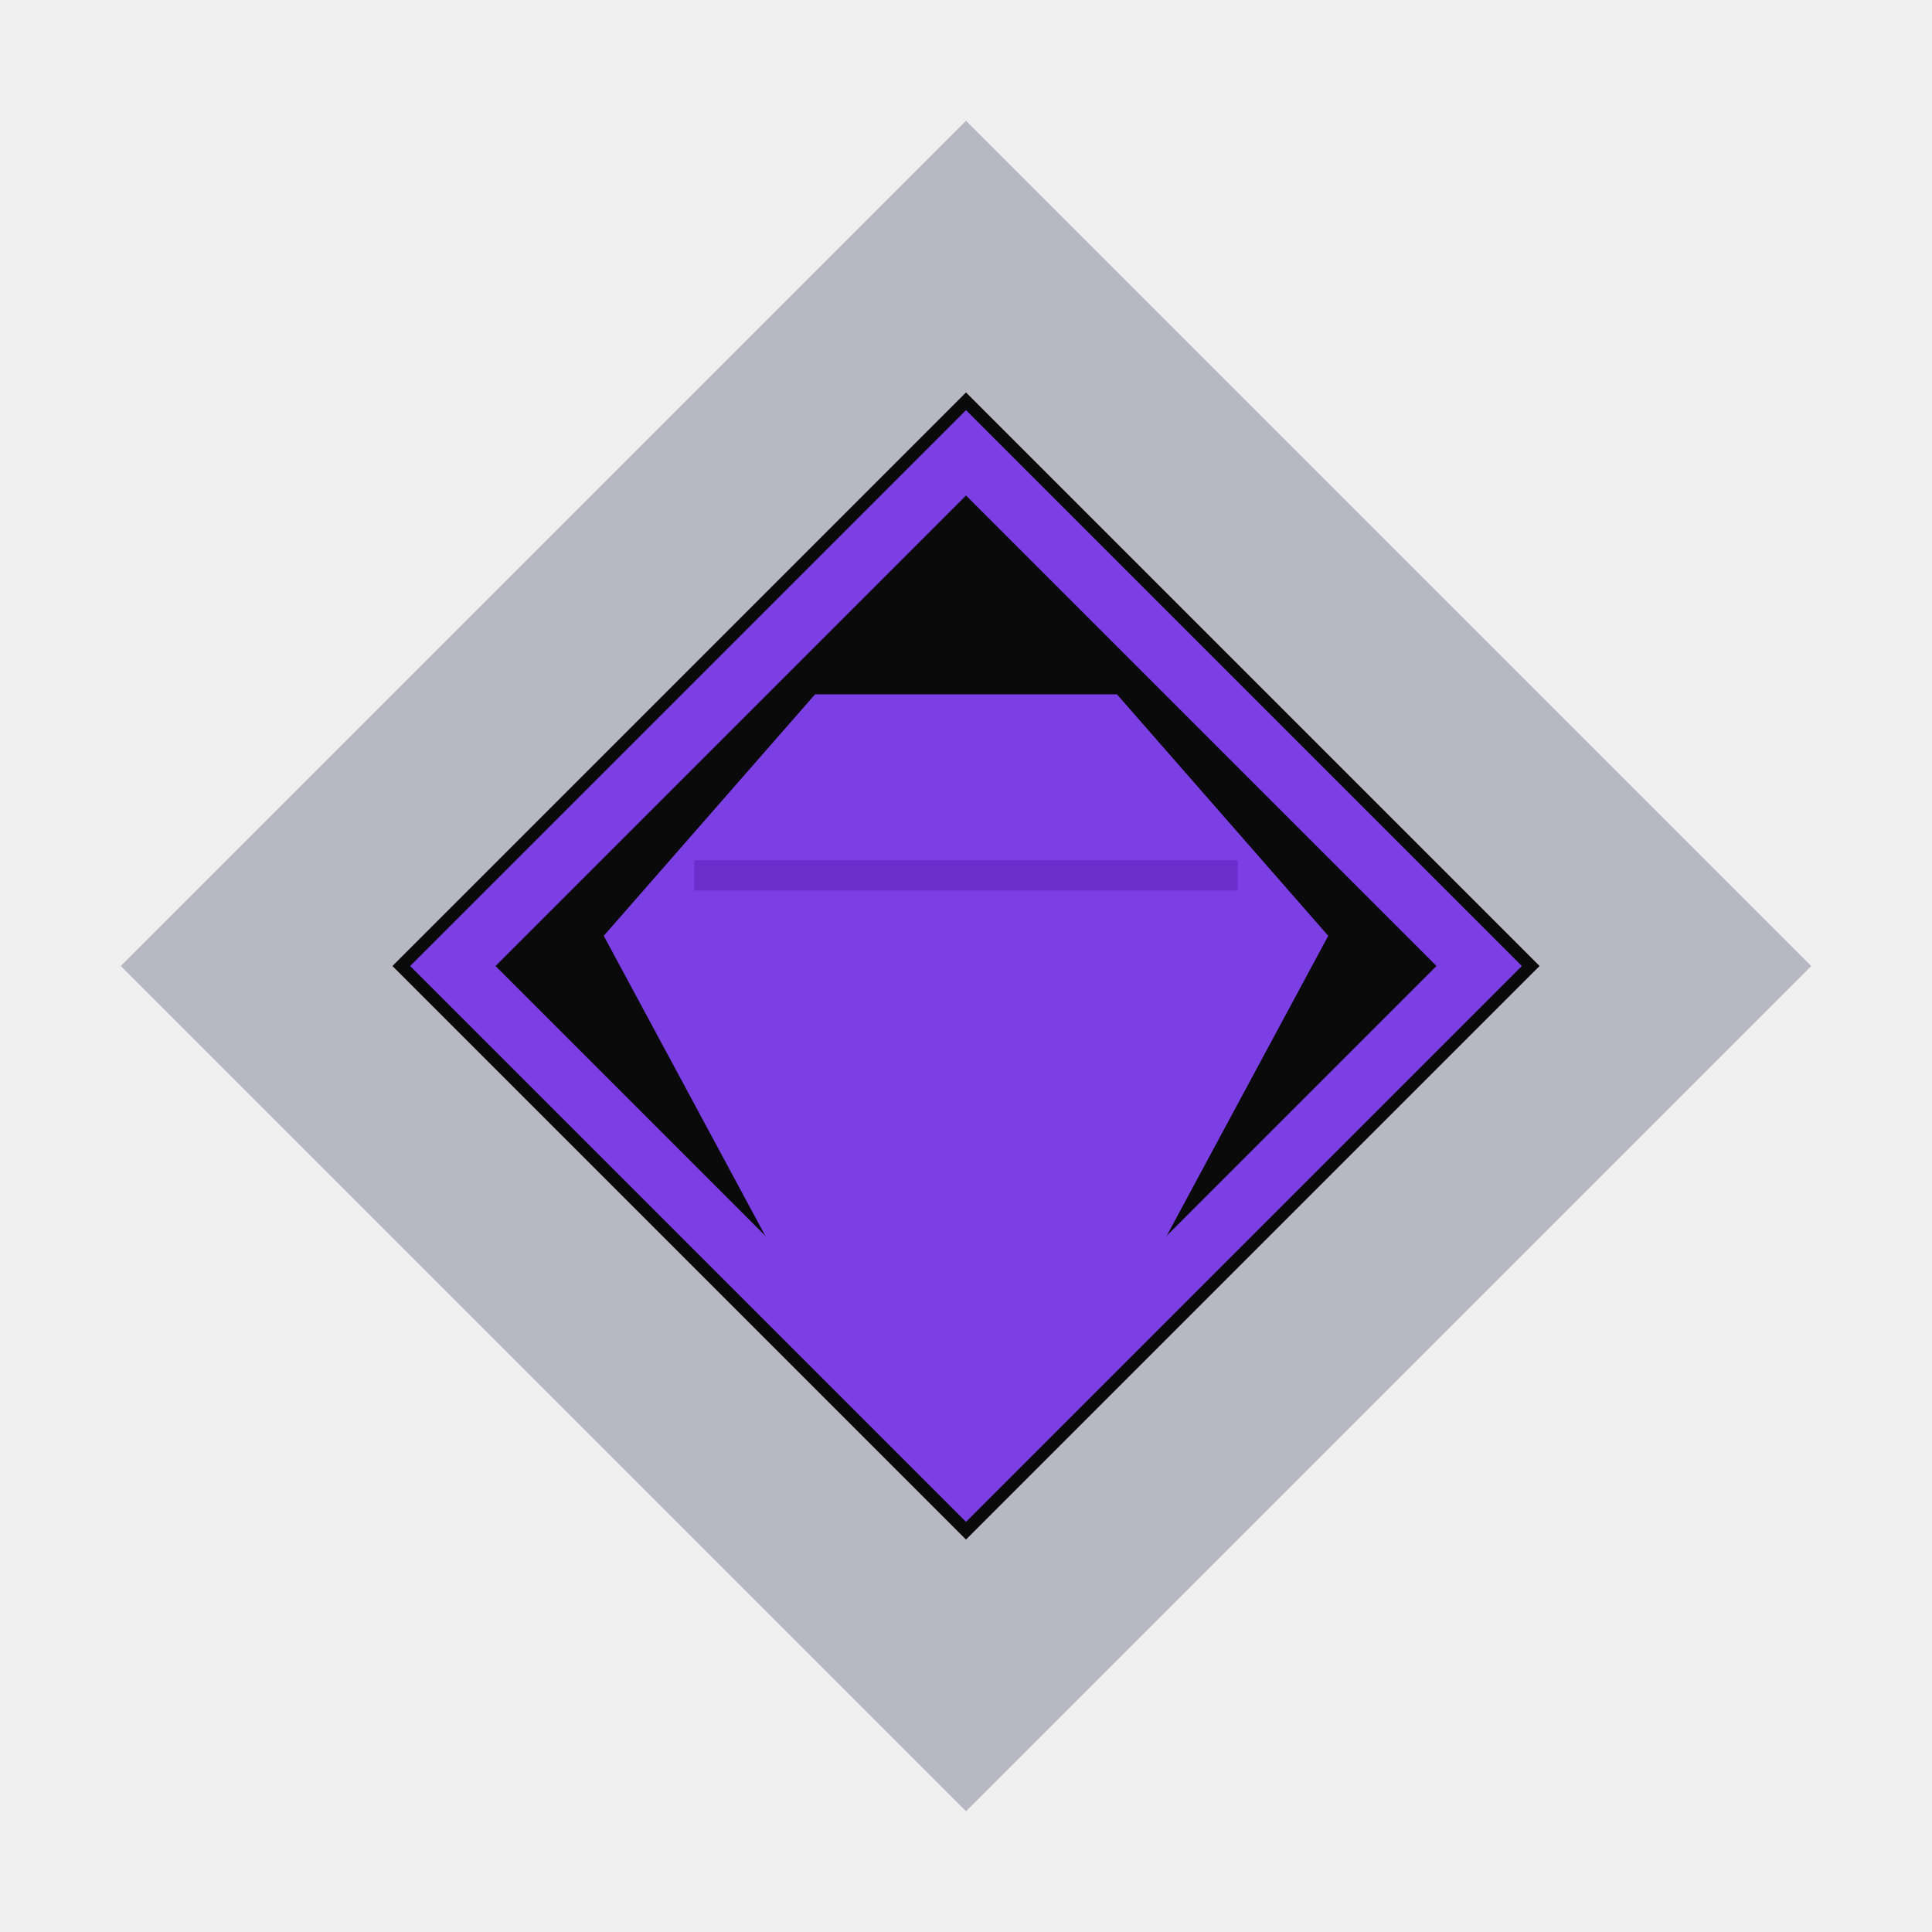
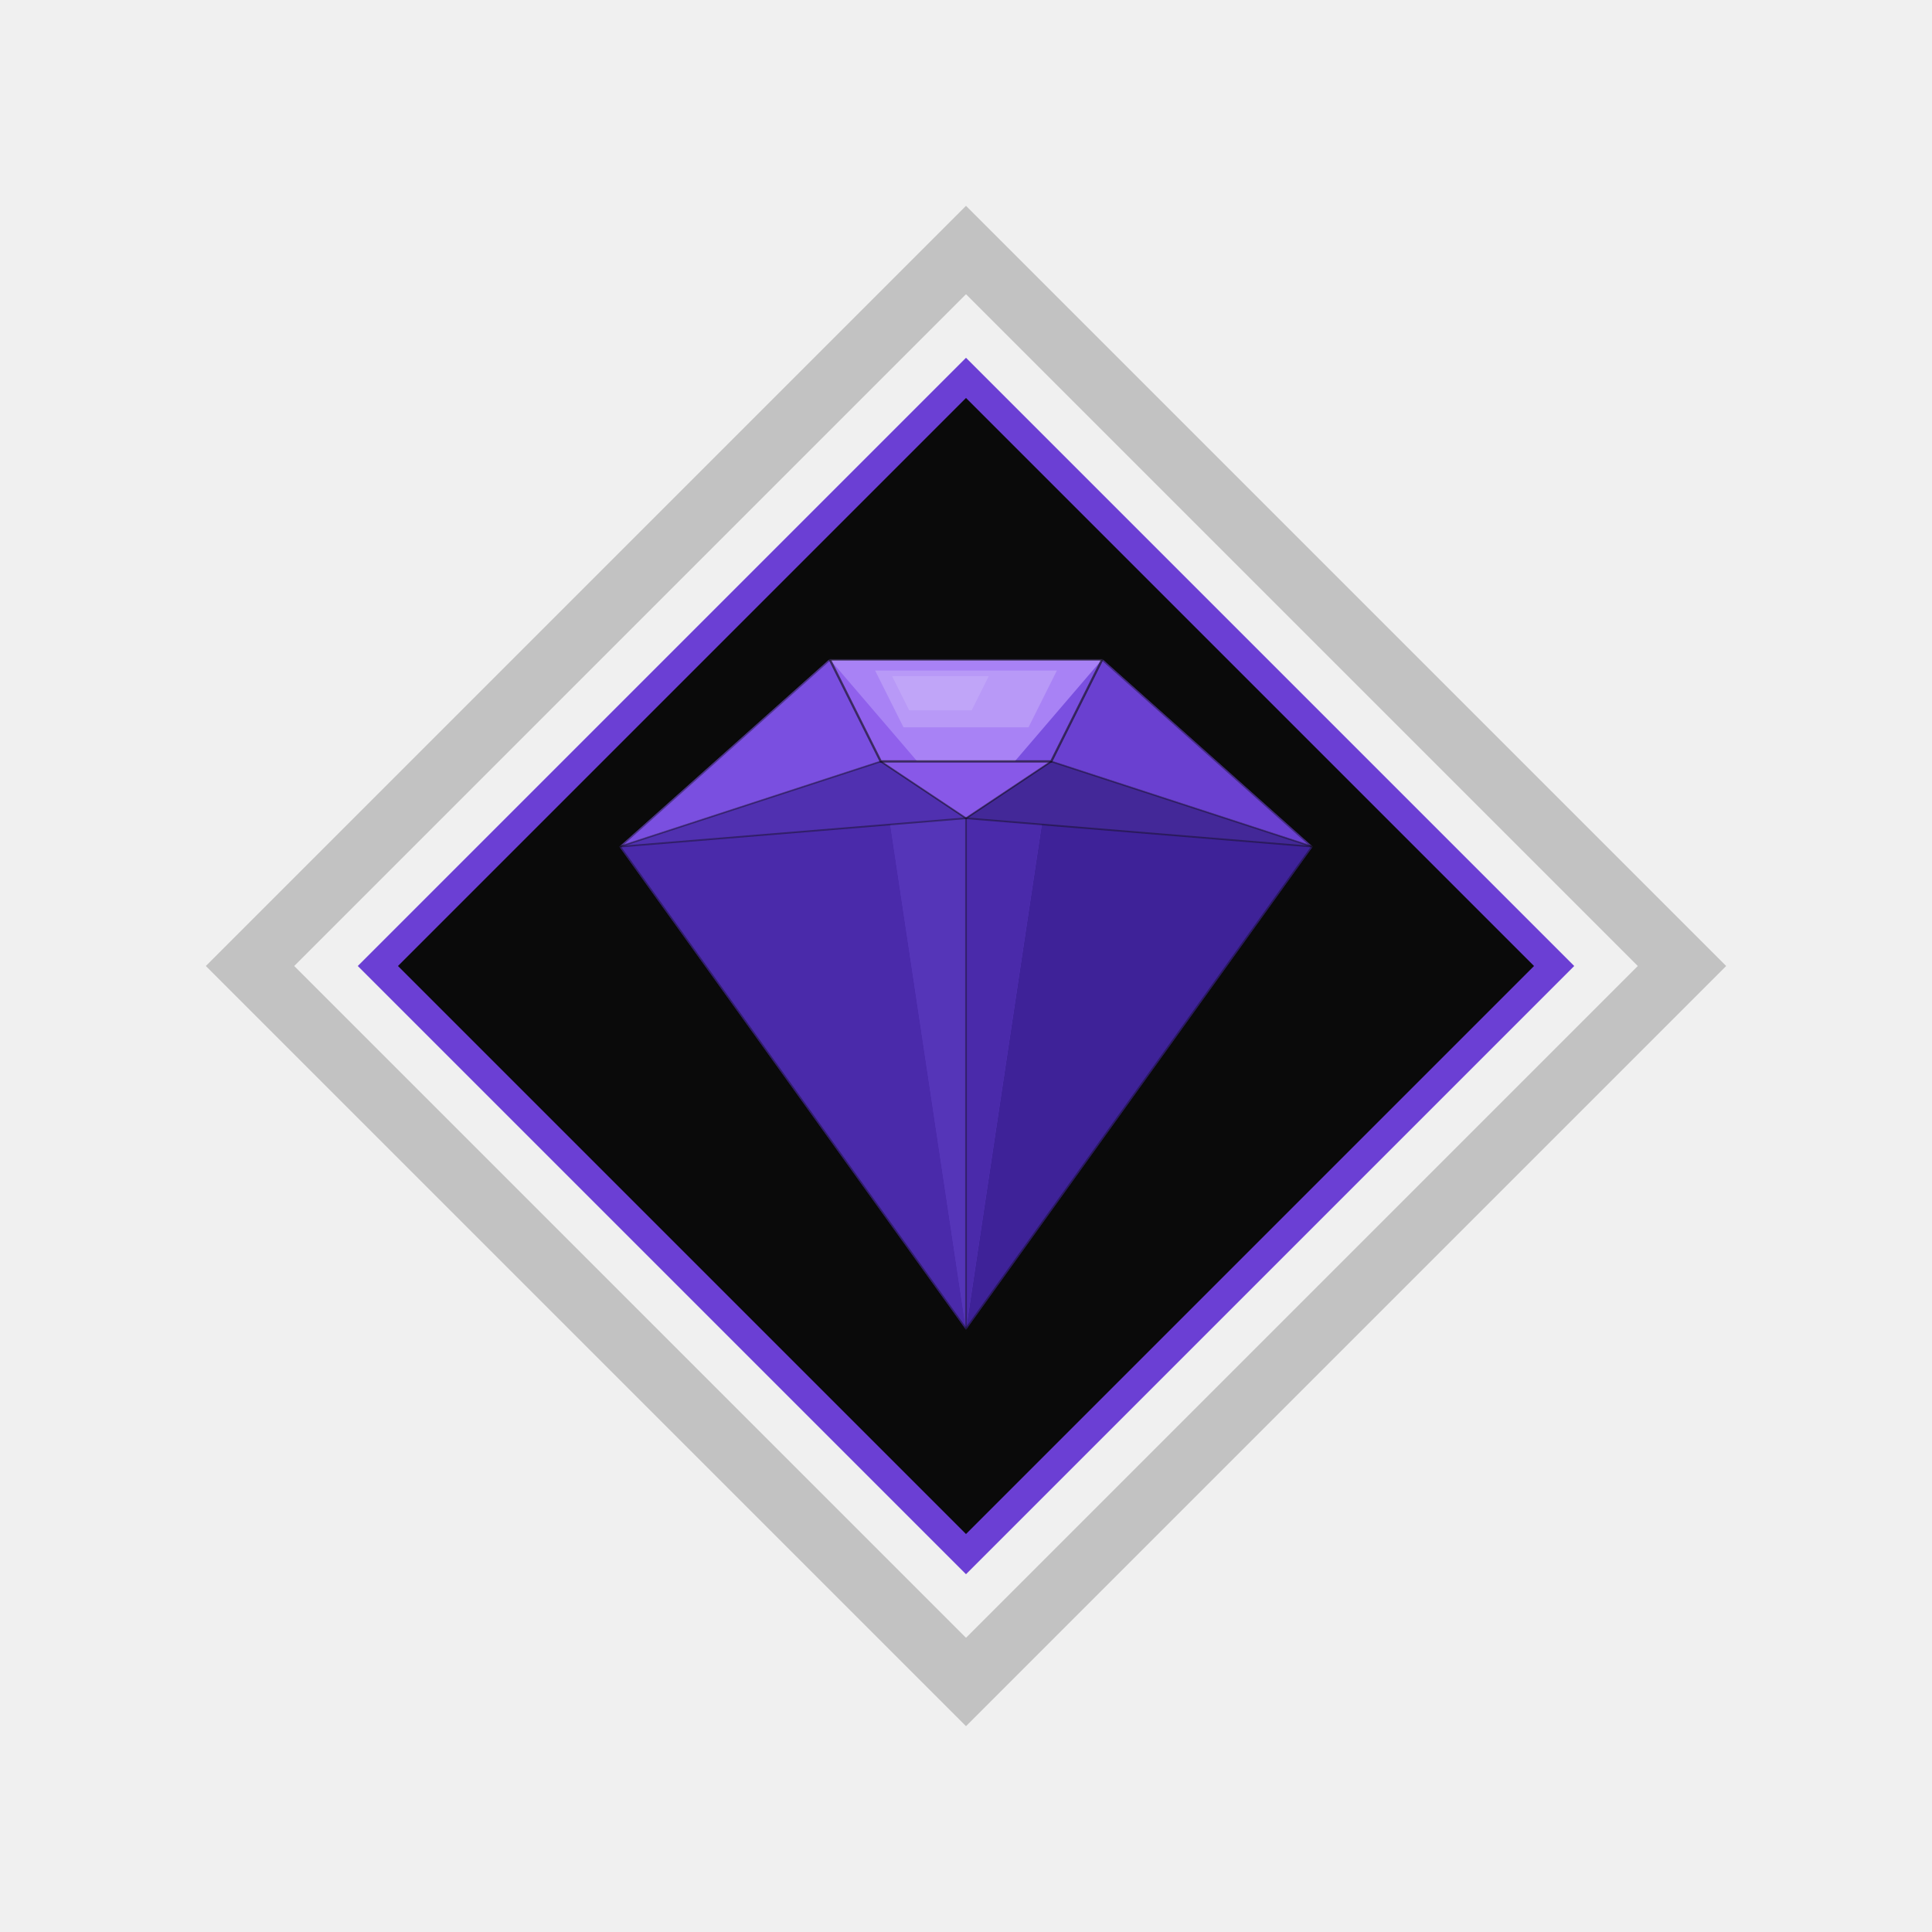
- <svg xmlns="http://www.w3.org/2000/svg" viewBox="0 0 64 64" fill="none">
-   <polygon points="32,4 60,32 32,60 4,32" fill="#B8B8C2" />
-   <polygon points="32,13 51,32 32,51 13,32" fill="#0A0A0A" />
-   <polygon points="32,15 49,32 32,49 15,32" stroke="#7B3FE4" stroke-width="2" fill="none" />
-   <polygon points="27,23 37,23 44,31 37,44 32,49 27,44 20,31" fill="#7B3FE4" />
-   <line x1="23" y1="29" x2="41" y2="29" stroke="#5B21B6" stroke-width="1" opacity="0.55" />
+ <svg xmlns="http://www.w3.org/2000/svg" width="680" height="680" viewBox="0 0 680 680">
+   <polygon points="340,88 592,340 340,592 88,340" fill="none" stroke="#c2c2c2" stroke-width="22" />
+   <polygon points="340,133 547,340 340,547 133,340" fill="#0a0a0a" />
+   <polygon points="340,133 547,340 340,547 133,340" fill="none" stroke="#6b3fd4" stroke-width="10" />
+   <polygon points="340,148 532,340 340,532 148,340" fill="#0a0a0a" />
+   <polygon points="292,232 388,232 462,298 340,468 218,298" fill="#5a35c0" />
+   <polygon points="292,232 388,232 370,268 310,268" fill="#a882f5" />
+   <polygon points="292,232 310,268 218,298" fill="#7a4fe0" />
+   <polygon points="388,232 462,298 370,268" fill="#6a40d0" />
+   <polygon points="310,268 340,288 292,232" fill="#9060ec" />
+   <polygon points="370,268 388,232 340,288" fill="#7a4fe0" />
+   <polygon points="310,268 370,268 340,288" fill="#8858e8" />
+   <polygon points="218,298 310,268 340,468" fill="#4a2aaa" />
+   <polygon points="462,298 340,468 370,268" fill="#3e2298" />
+   <polygon points="310,268 340,288 340,468" fill="#5535b8" />
+   <polygon points="370,268 340,468 340,288" fill="#4a2aaa" />
+   <polygon points="218,298 340,288 310,268" fill="#5030b0" />
+   <polygon points="462,298 370,268 340,288" fill="#432898" />
+   <polygon points="308,236 372,236 362,256 318,256" fill="white" opacity="0.18" />
+   <polygon points="314,238 348,238 342,250 320,250" fill="white" opacity="0.12" />
+   <polygon points="292,232 388,232 370,268 310,268" fill="none" stroke="#0a0a0a" stroke-width="0.8" opacity="0.6" />
+   <polygon points="292,232 388,232 462,298 340,468 218,298" fill="none" stroke="#0a0a0a" stroke-width="1" opacity="0.4" />
+   <line x1="310" y1="268" x2="340" y2="288" stroke="#0a0a0a" stroke-width="0.6" opacity="0.5" />
+   <line x1="370" y1="268" x2="340" y2="288" stroke="#0a0a0a" stroke-width="0.6" opacity="0.5" />
+   <line x1="340" y1="288" x2="340" y2="468" stroke="#0a0a0a" stroke-width="0.6" opacity="0.4" />
+   <line x1="218" y1="298" x2="340" y2="288" stroke="#0a0a0a" stroke-width="0.6" opacity="0.4" />
+   <line x1="462" y1="298" x2="340" y2="288" stroke="#0a0a0a" stroke-width="0.6" opacity="0.4" />
+   <line x1="310" y1="268" x2="218" y2="298" stroke="#0a0a0a" stroke-width="0.6" opacity="0.4" />
+   <line x1="370" y1="268" x2="462" y2="298" stroke="#0a0a0a" stroke-width="0.6" opacity="0.4" />
</svg>
